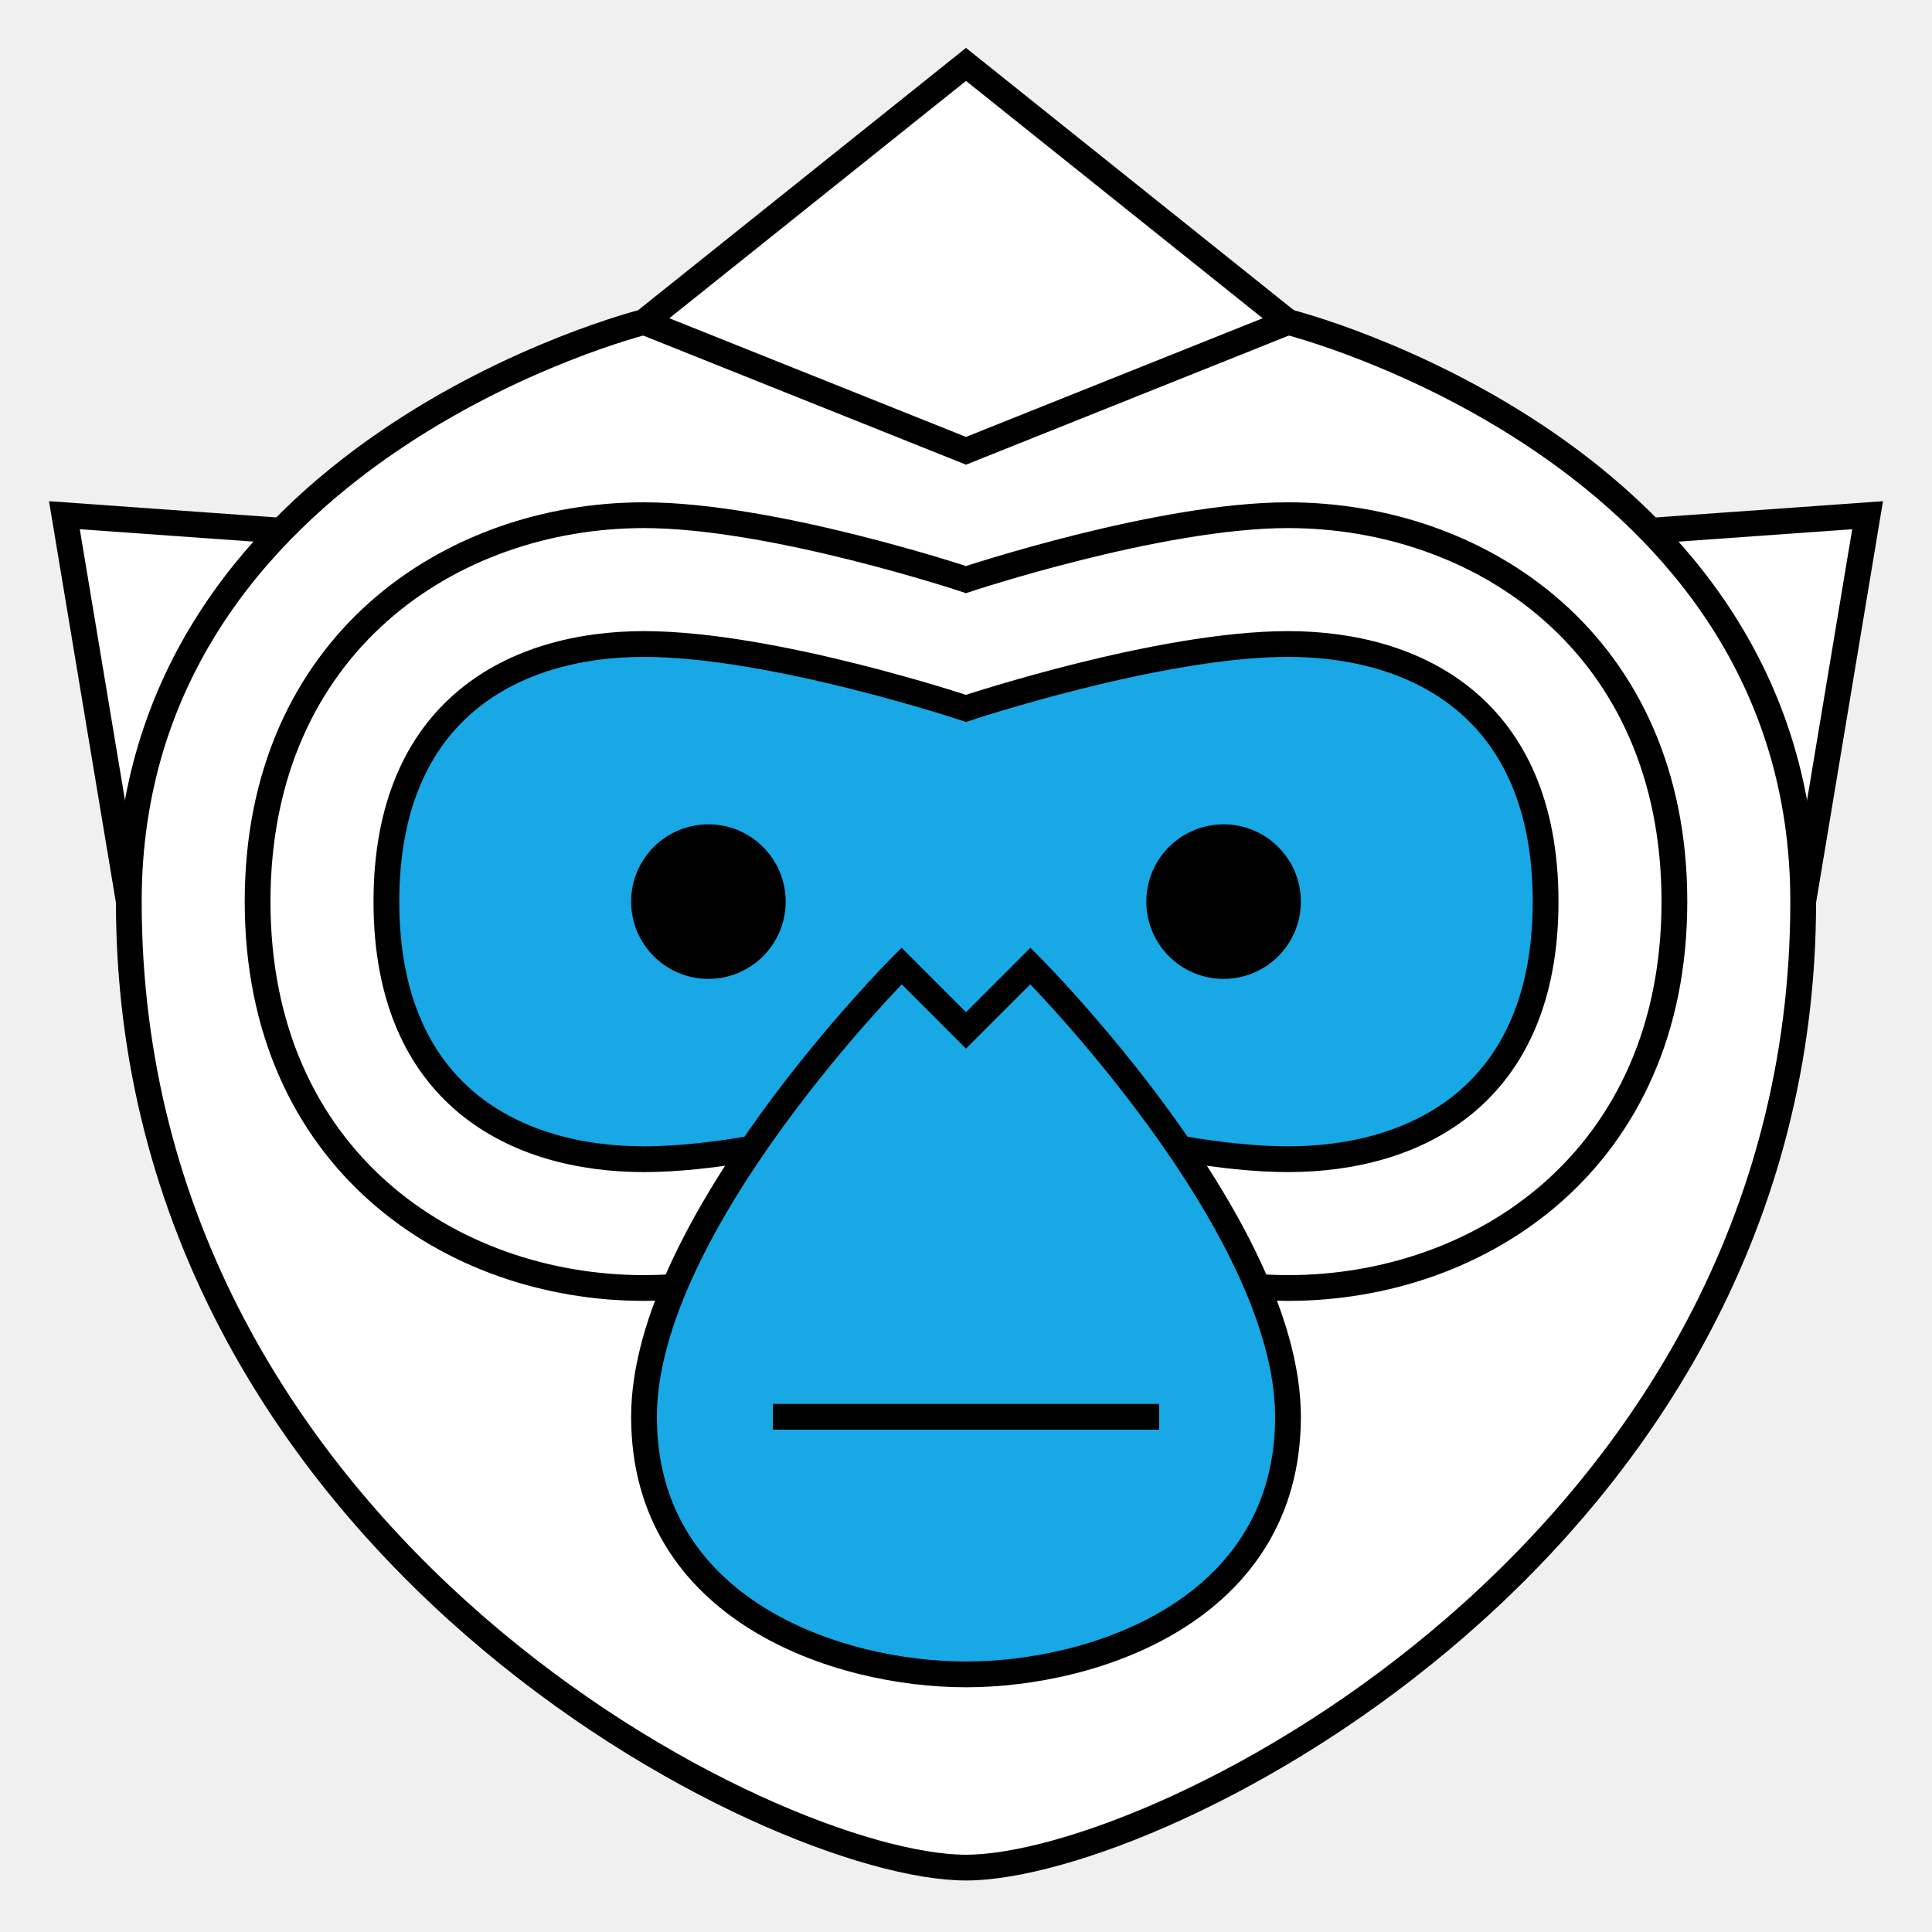
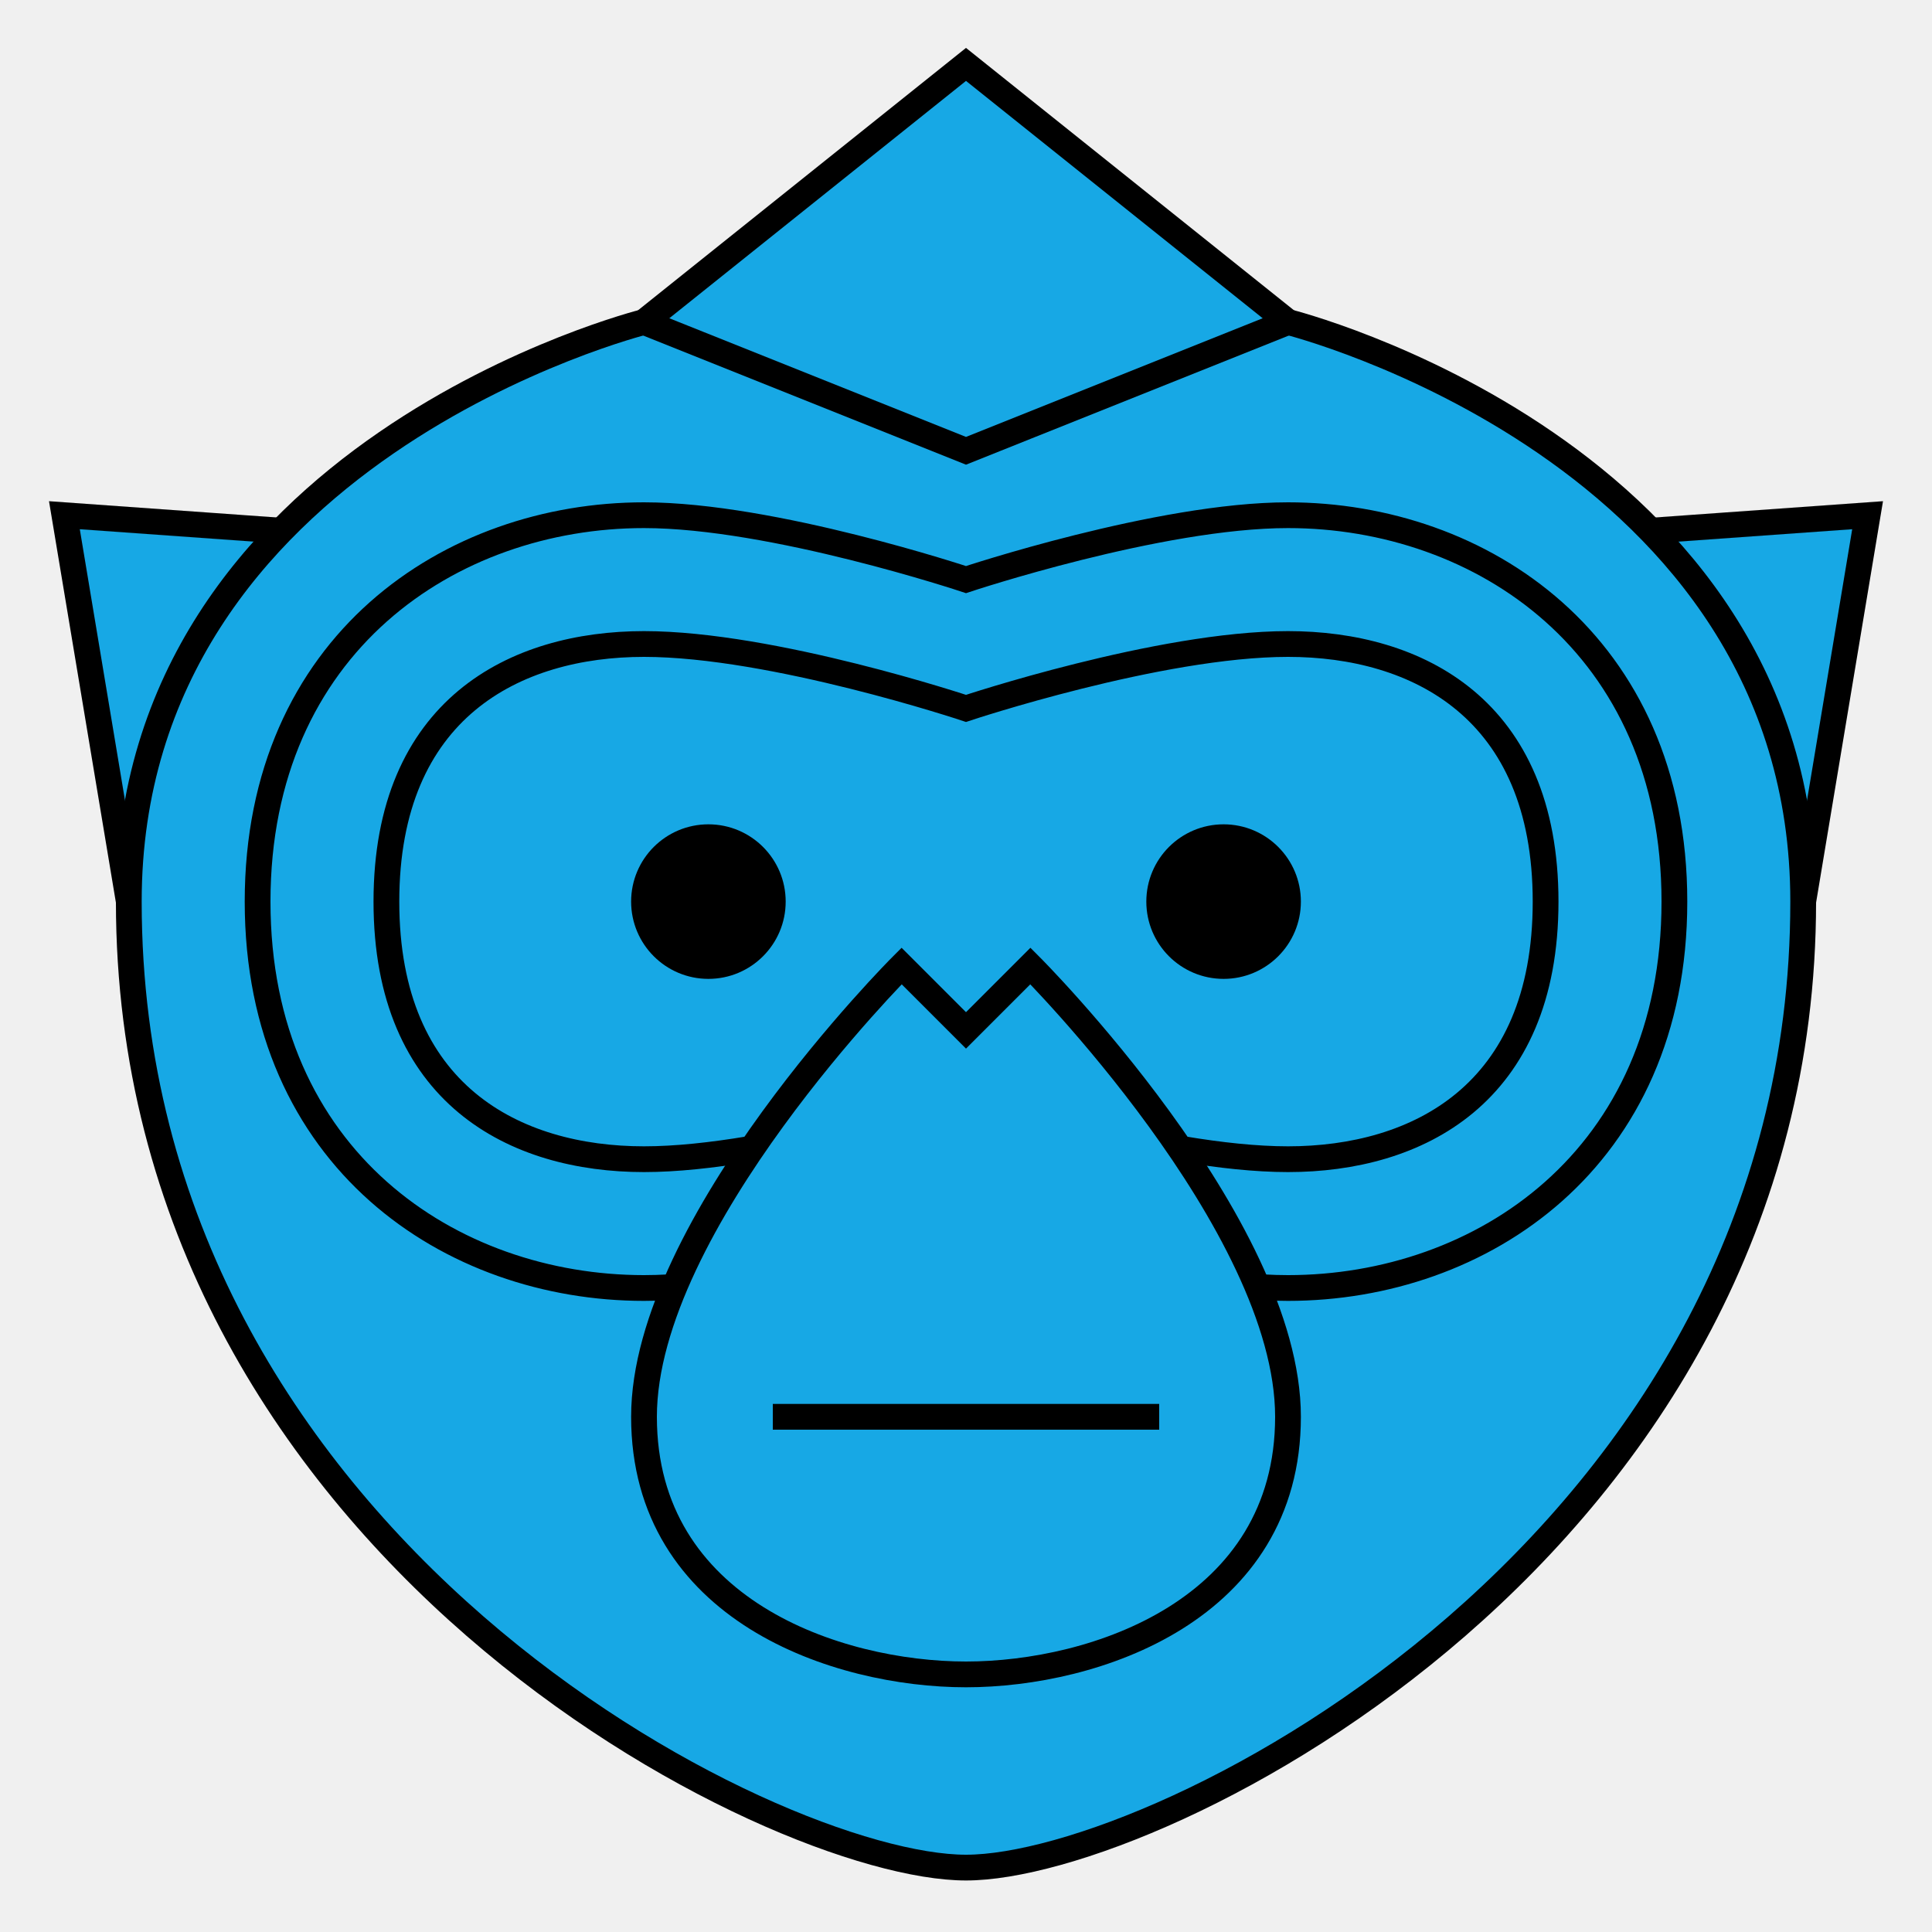
<svg xmlns="http://www.w3.org/2000/svg" id="a" data-name="logo" width="300" height="300" viewBox="0 0 300 300">
  <defs>
    <style>
      .b {
        fill: #17a8e5;
      }

-       .b, .c, .d {
+       .b, .c {
        stroke: #000;
        stroke-miterlimit: 10;
        stroke-width: 4px;
      }
- 
-       .c {
-         fill: #fff;
-       }
    </style>
  </defs>
-   <polygon class="c" points="10 80 150 90 290 80 280 140 20 140 10 80" />
-   <path class="c" d="m200,50s80,20,80,90c0,100-100,150-130,150S20,240,20,140c0-70,80-90,80-90,0,0,100,0,100,0Z" />
-   <polygon class="c" points="150 10 200 50 150 70 100 50 150 10" />
-   <path class="c" d="m150,90s30-10,50-10c30,0,60,20,60,60s-30,60-60,60c-20,0-50-10-50-10,0,0-30,10-50,10-30,0-60-20-60-60s30-60,60-60c20,0,50,10,50,10Z" />
+   <polygon class="b" points="10 80 150 90 290 80 280 140 20 140 10 80" />
+   <path class="b" d="m200,50s80,20,80,90c0,100-100,150-130,150S20,240,20,140c0-70,80-90,80-90h100Z" />
+   <polygon class="b" points="150 10 200 50 150 70 100 50 150 10" />
+   <path class="b" d="m150,90s30-10,50-10c30,0,60,20,60,60s-30,60-60,60c-20,0-50-10-50-10,0,0-30,10-50,10-30,0-60-20-60-60s30-60,60-60c20,0,50,10,50,10Z" />
  <path class="b" d="m150,110s30-10,50-10,40,10,40,40-20,40-40,40-50-10-50-10c0,0-30,10-50,10s-40-10-40-40,20-40,40-40,50,10,50,10Z" />
  <path class="b" d="m150,160l10-10s40,40,40,70-30,40-50,40-50-10-50-40,40-70,40-70l10,10Z" />
-   <line class="c" x1="120" y1="220" x2="180" y2="220" />
-   <circle class="d" cx="110" cy="140" r="10" />
-   <circle class="d" cx="190" cy="140" r="10" />
+   <line class="b" x1="120" y1="220" x2="180" y2="220" />
+   <circle class="c" cx="190" cy="140" r="10" />
+   <circle class="c" cx="110" cy="140" r="10" />
</svg>
